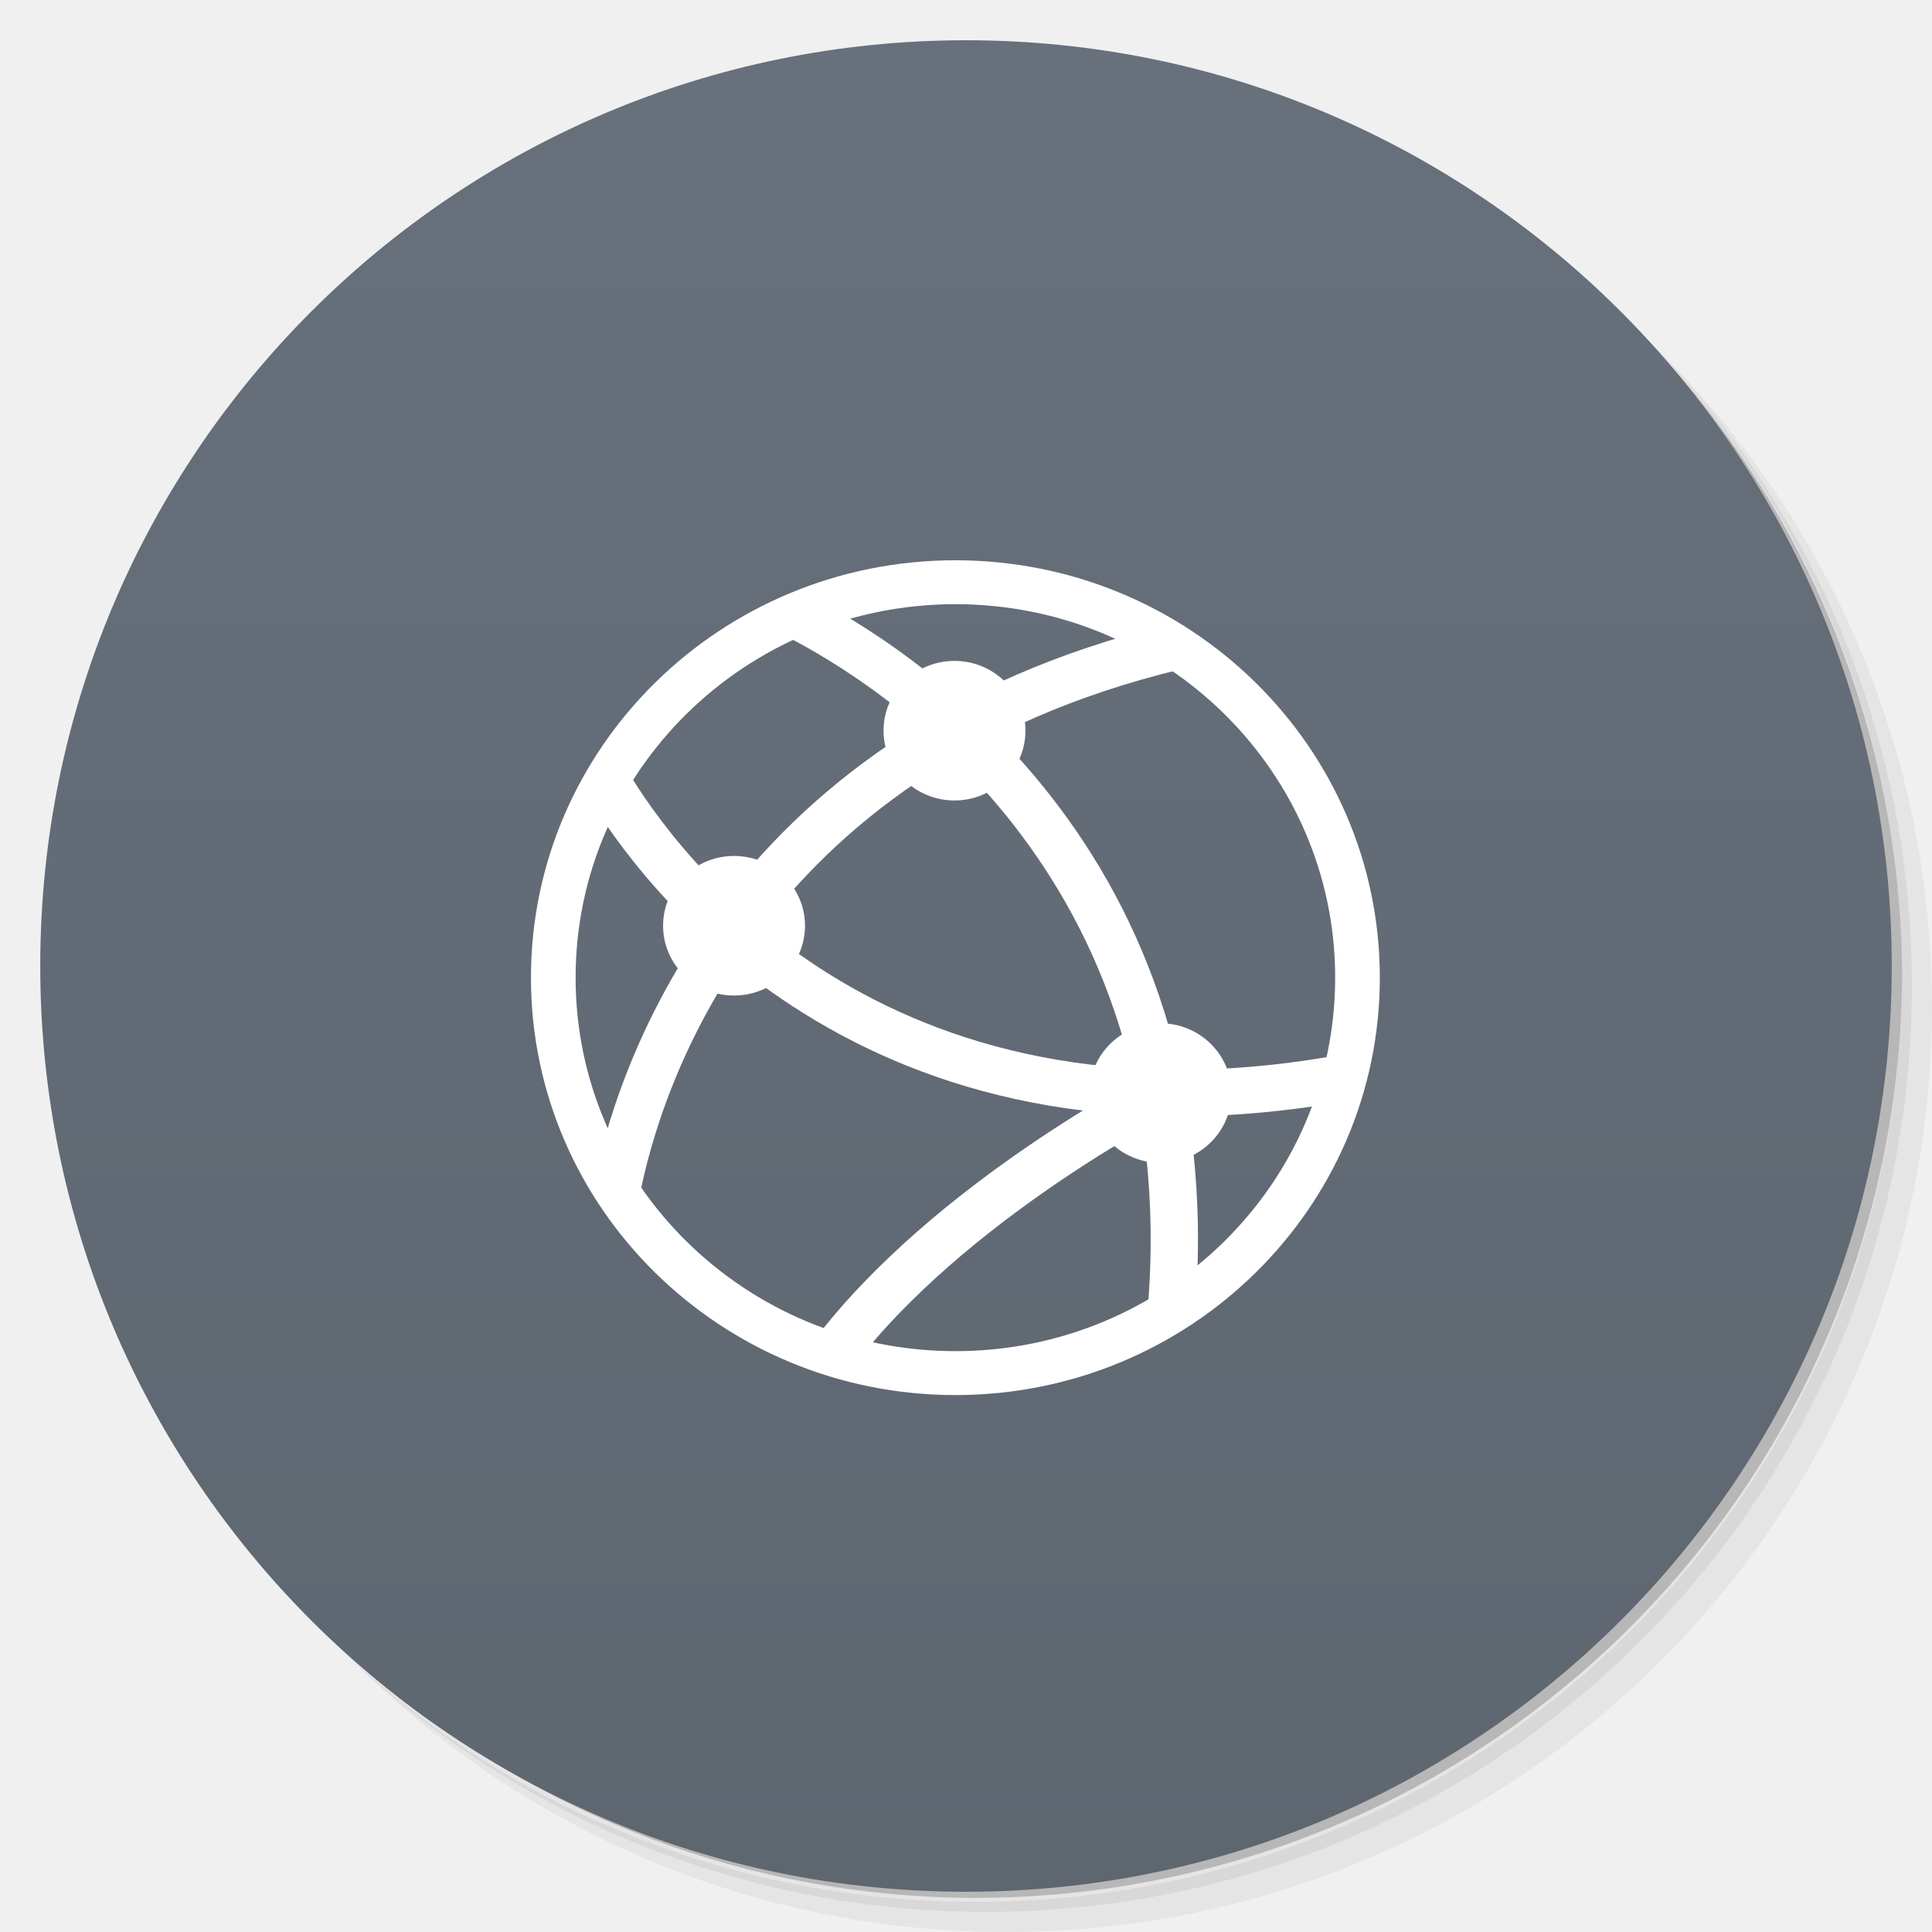
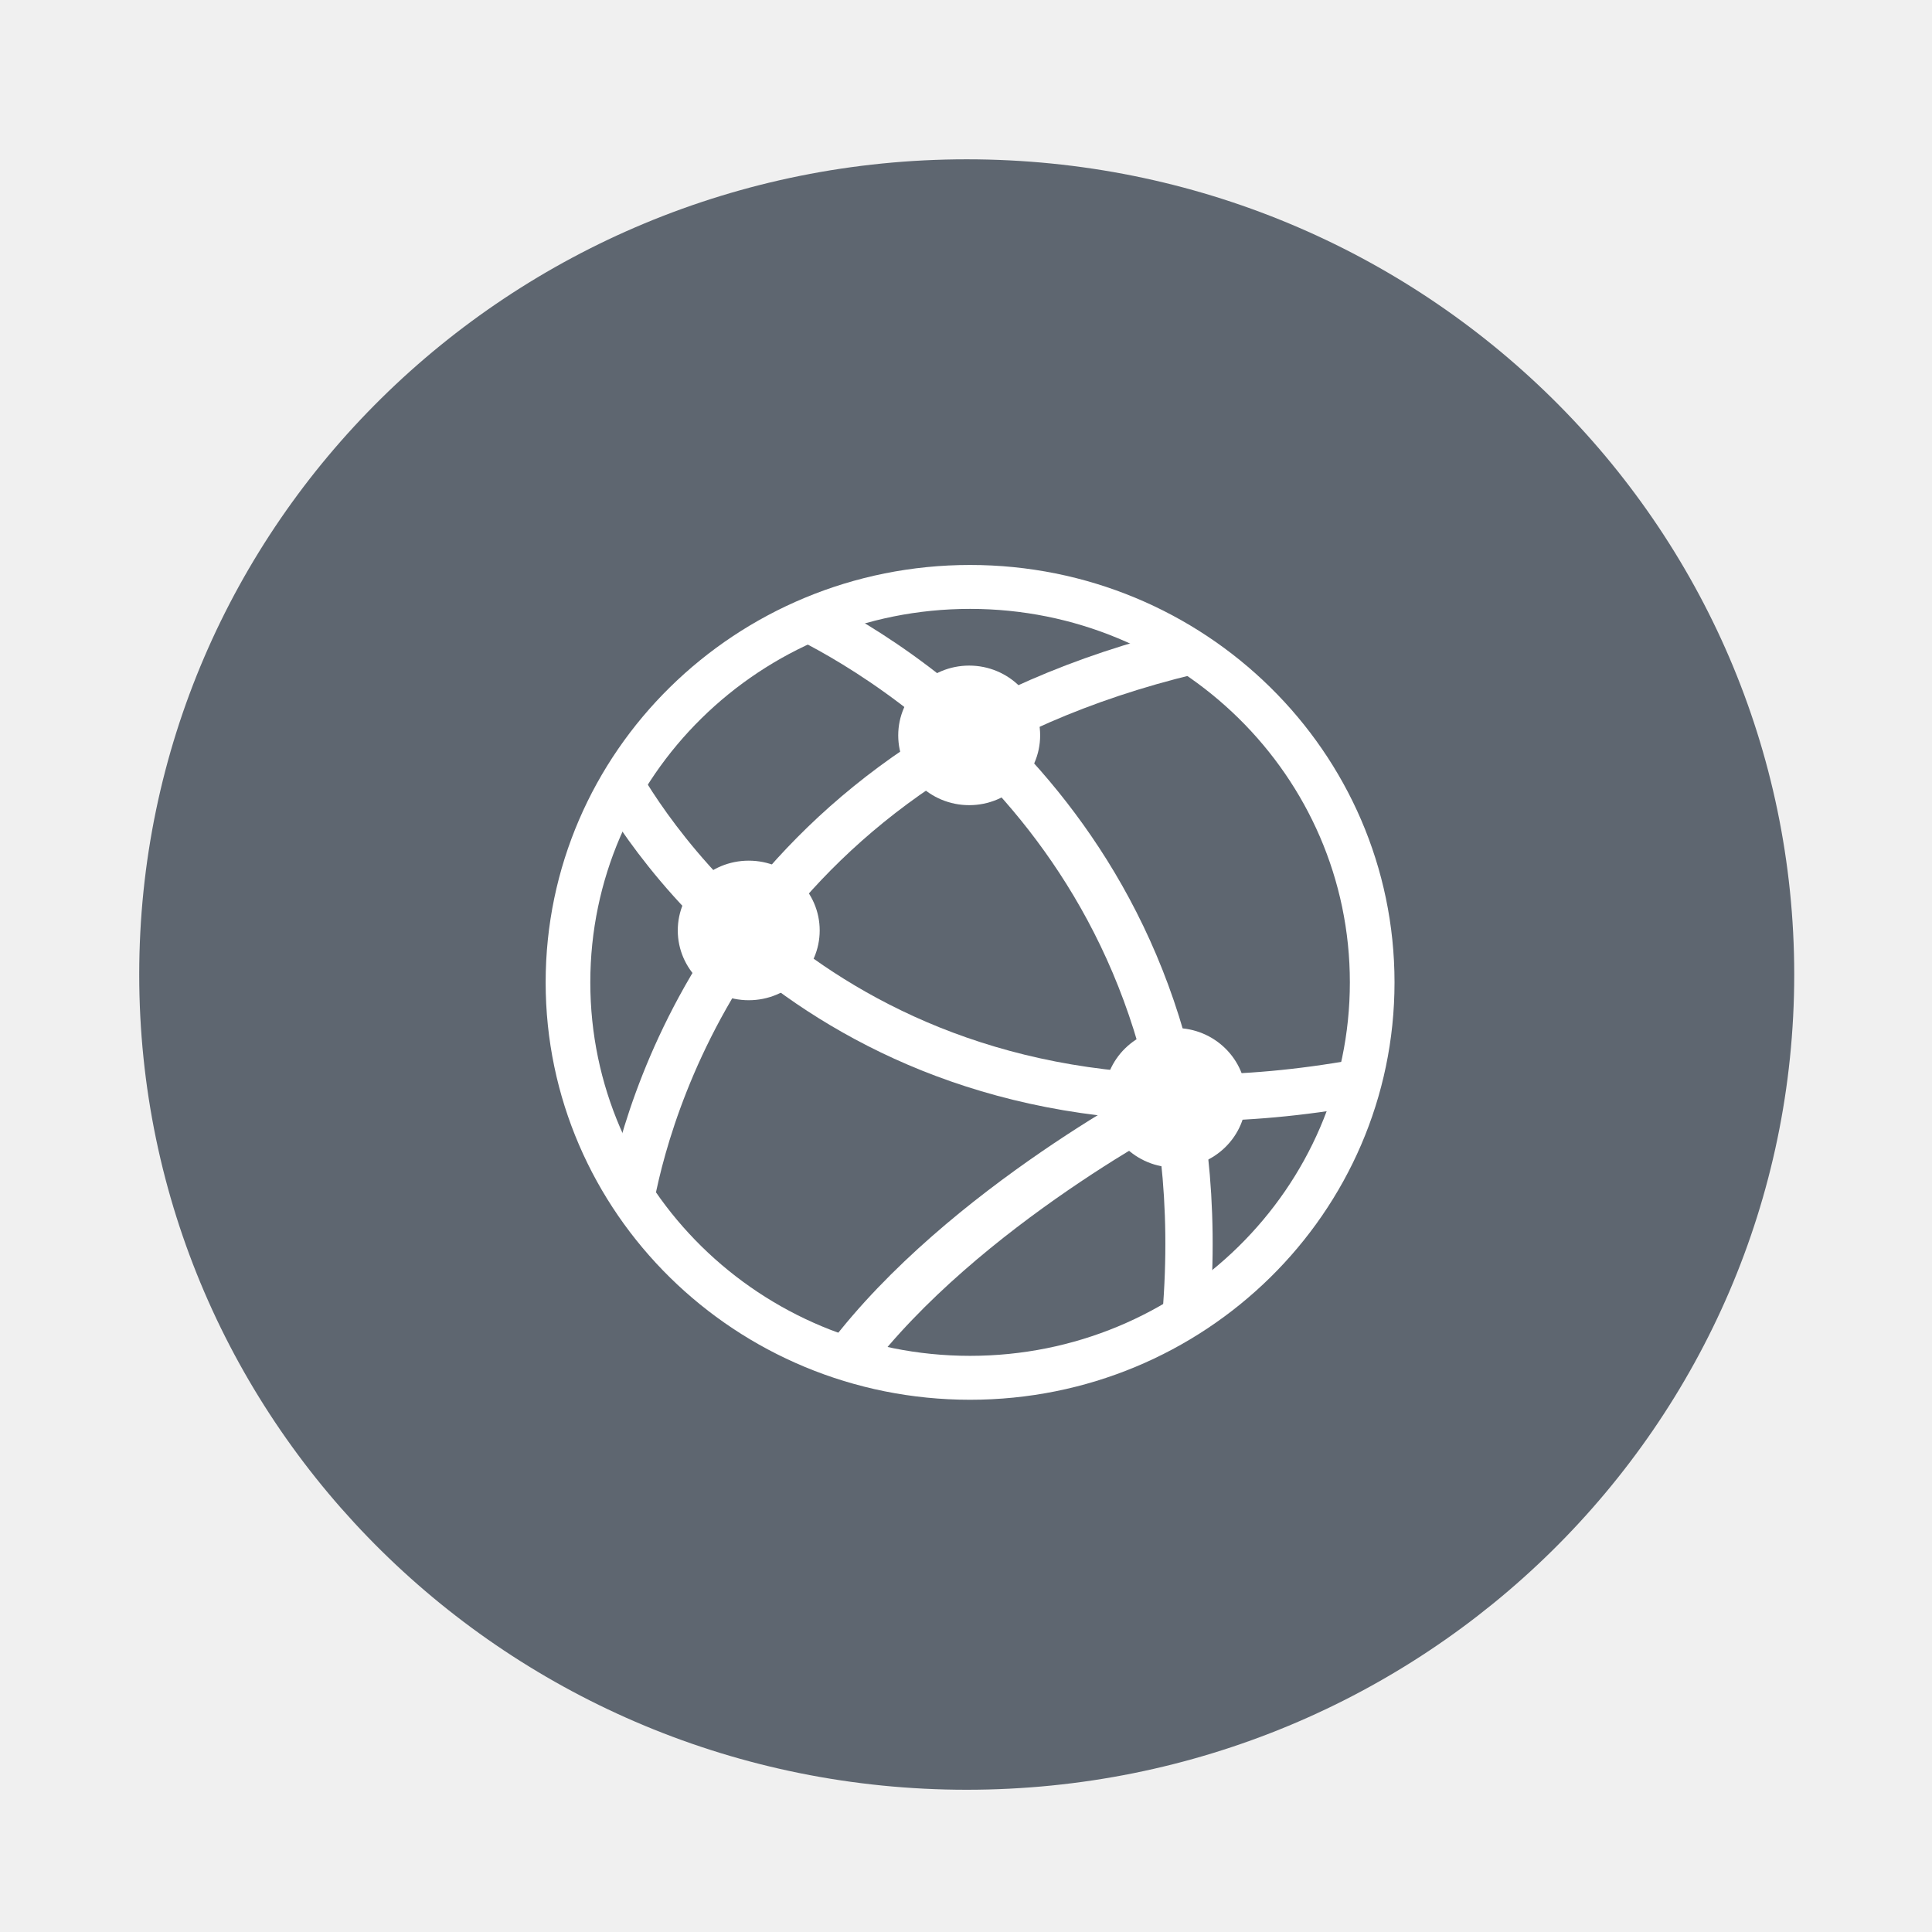
- <svg xmlns="http://www.w3.org/2000/svg" viewBox="0 0 48 48" version="1.1" id="svg129">
-   <defs id="defs17">
-     <linearGradient id="linearGradient3764" x1="1" x2="47" gradientUnits="userSpaceOnUse" gradientTransform="matrix(0,-1,1,0,-1.5e-6,48)">
-       <stop stop-color="#5e6670" stop-opacity="1" id="stop2" />
-       <stop offset="1" stop-color="#67707b" stop-opacity="1" id="stop4" />
+ <svg xmlns="http://www.w3.org/2000/svg" version="1.1" id="图层_1" x="0px" y="0px" viewBox="0 0 48 48" style="enable-background:new 0 0 48 48;" xml:space="preserve">
+   <defs id="defs21">
+     <linearGradient gradientTransform="rotate(-90,64.33524,-8.496263)" gradientUnits="userSpaceOnUse" x2="47" x1="1" id="linearGradient3764">
+       <stop id="stop2" stop-opacity="1" stop-color="#5e6670" />
+       <stop id="stop4" stop-opacity="1" stop-color="#67707b" offset="1" />
    </linearGradient>
    <clipPath id="clipPath-561578208">
-       <g transform="translate(0,-1004.362)" id="g9">
-         <path d="m -24 13 c 0 1.105 -0.672 2 -1.5 2 -0.828 0 -1.5 -0.895 -1.5 -2 0 -1.105 0.672 -2 1.5 -2 0.828 0 1.5 0.895 1.5 2 z" transform="matrix(15.33333,0,0,11.5,415,878.8622)" fill="#1890d0" id="path7" />
+       <g id="g9" transform="translate(0,-1004.362)">
+         <path id="path7" fill="#1890d0" transform="matrix(15.33333,0,0,11.5,415,878.8622)" d="m -24 13 c 0 1.105 -0.672 2 -1.5 2 -0.828 0 -1.5 -0.895 -1.5 -2 0 -1.105 0.672 -2 1.5 -2 0.828 0 1.5 0.895 1.5 2 z" />
      </g>
    </clipPath>
    <clipPath id="clipPath-572739784">
-       <g transform="translate(0,-1004.362)" id="g14">
-         <path d="m -24 13 c 0 1.105 -0.672 2 -1.5 2 -0.828 0 -1.5 -0.895 -1.5 -2 0 -1.105 0.672 -2 1.5 -2 0.828 0 1.5 0.895 1.5 2 z" transform="matrix(15.33333,0,0,11.5,415,878.8622)" fill="#1890d0" id="path12" />
+       <g id="g14-3" transform="translate(0,-1004.362)">
+         <path id="path12-6" fill="#1890d0" transform="matrix(15.33333,0,0,11.5,415,878.8622)" d="m -24 13 c 0 1.105 -0.672 2 -1.5 2 -0.828 0 -1.5 -0.895 -1.5 -2 0 -1.105 0.672 -2 1.5 -2 0.828 0 1.5 0.895 1.5 2 z" />
      </g>
    </clipPath>
-     <linearGradient x1="18.33" y1="252.173" x2="18.33" y2="255.839" id="linearGradient-3" gradientTransform="matrix(0.3142338,0,0,0.1776314,7.799047,-7.963019)" gradientUnits="userSpaceOnUse">
-       <stop stop-color="#FFFFFF" offset="0%" id="stop18" />
-       <stop stop-color="#FFFFFF" stop-opacity="0" offset="100%" id="stop20" />
+     <linearGradient gradientUnits="userSpaceOnUse" gradientTransform="matrix(0.3142338,0,0,0.1776314,7.799047,-7.963019)" id="linearGradient-3" y2="255.839" x2="18.33" y1="252.173" x1="18.33">
+       <stop id="stop18" offset="0%" stop-color="#FFFFFF" />
+       <stop id="stop20" offset="100%" stop-opacity="0" stop-color="#FFFFFF" />
    </linearGradient>
  </defs>
-   <g id="g25">
-     <path d="m 36.31 5 c 5.859 4.062 9.688 10.831 9.688 18.5 c 0 12.426 -10.07 22.5 -22.5 22.5 c -7.669 0 -14.438 -3.828 -18.5 -9.688 c 1.037 1.822 2.306 3.499 3.781 4.969 c 4.085 3.712 9.514 5.969 15.469 5.969 c 12.703 0 23 -10.298 23 -23 c 0 -5.954 -2.256 -11.384 -5.969 -15.469 c -1.469 -1.475 -3.147 -2.744 -4.969 -3.781 z m 4.969 3.781 c 3.854 4.113 6.219 9.637 6.219 15.719 c 0 12.703 -10.297 23 -23 23 c -6.081 0 -11.606 -2.364 -15.719 -6.219 c 4.16 4.144 9.883 6.719 16.219 6.719 c 12.703 0 23 -10.298 23 -23 c 0 -6.335 -2.575 -12.06 -6.719 -16.219 z" opacity="0.05" id="path19" />
-     <path d="m 41.28 8.781 c 3.712 4.085 5.969 9.514 5.969 15.469 c 0 12.703 -10.297 23 -23 23 c -5.954 0 -11.384 -2.256 -15.469 -5.969 c 4.113 3.854 9.637 6.219 15.719 6.219 c 12.703 0 23 -10.298 23 -23 c 0 -6.081 -2.364 -11.606 -6.219 -15.719 z" opacity="0.1" id="path21" />
-     <path d="m 31.25 2.375 c 8.615 3.154 14.75 11.417 14.75 21.13 c 0 12.426 -10.07 22.5 -22.5 22.5 c -9.708 0 -17.971 -6.135 -21.12 -14.75 a 23 23 0 0 0 44.875 -7 a 23 23 0 0 0 -16 -21.875 z" opacity="0.2" id="path23" />
-   </g>
-   <g id="g29">
-     <path d="m 24 1 c 12.703 0 23 10.297 23 23 c 0 12.703 -10.297 23 -23 23 -12.703 0 -23 -10.297 -23 -23 0 -12.703 10.297 -23 23 -23 z" id="path27" fill-opacity="1" fill="url(#linearGradient3764)" />
-   </g>
-   <g id="g31" />
-   <g style="fill:none;fill-rule:evenodd;stroke:none;stroke-width:1" id="Group-2" transform="matrix(1.175318,0,0,1.155831,13.19139,13.91979)">
+   <g id="g31" transform="translate(-66.89731,-3.754237)" />
+   <path id="path27" d="m 24.018,3.958 c 11.355,0 20.559,9.068 20.559,20.254 0,11.187 -9.204,20.254 -20.559,20.254 -11.355,0 -20.559,-9.068 -20.559,-20.254 0,-11.187 9.204,-20.254 20.559,-20.254 z" style="fill:#5e6670;fill-opacity:1;stroke-width:0.887" />
+   <g style="fill:none;fill-rule:evenodd;stroke:none;stroke-width:1" id="Group-2" transform="matrix(1.175318,0,0,1.155831,13.55651,14.03643)">
    <path d="m 17.472,8.972 c 0,4.694 -3.806,8.5 -8.5,8.5 -4.694,0 -8.5,-3.806 -8.5,-8.5 0,-4.694 3.806,-8.5 8.5,-8.5 4.694,0 8.5,3.806 8.5,8.5 z" id="Stroke-1" style="stroke:#ffffff;stroke-width:0.944" />
    <path d="M 17.197,11.122 C 7.172,12.964 2.672,6.601 1.592,4.749" id="Stroke-3" style="stroke:#ffffff" />
    <path d="m 1.81,13.549 c 0.411,-2.153 2.474,-9.411 11.811,-11.692" id="Stroke-5" style="stroke:#ffffff" />
    <path d="m 13.536,16.143 c 0.788,-9.721 -5.936,-13.935 -7.944,-14.97" id="Stroke-7" style="stroke:#ffffff" />
    <path d="m 13.308,11.448 c 0,0 -4.476,2.332 -6.925,5.621" id="Stroke-9" style="stroke:#ffffff" />
    <path d="m 10.453,3.663 c 0,0.828 -0.672,1.5 -1.5,1.5 -0.828,0 -1.5,-0.672 -1.5,-1.5 0,-0.828 0.672,-1.5 1.5,-1.5 0.828,0 1.5,0.672 1.5,1.5" id="Fill-11" style="fill:#ffffff" />
    <path d="m 5.793,7.856 c 0,0.828 -0.672,1.5 -1.5,1.5 -0.828,0 -1.5,-0.672 -1.5,-1.5 0,-0.828 0.672,-1.5 1.5,-1.5 0.828,0 1.5,0.672 1.5,1.5" id="Fill-13" style="fill:#ffffff" />
    <path d="m 14.808,11.453 c 0,0.828 -0.672,1.5 -1.5,1.5 -0.828,0 -1.5,-0.672 -1.5,-1.5 0,-0.828 0.672,-1.5 1.5,-1.5 0.828,0 1.5,0.672 1.5,1.5" id="Fill-15" style="fill:#ffffff" />
  </g>
</svg>
